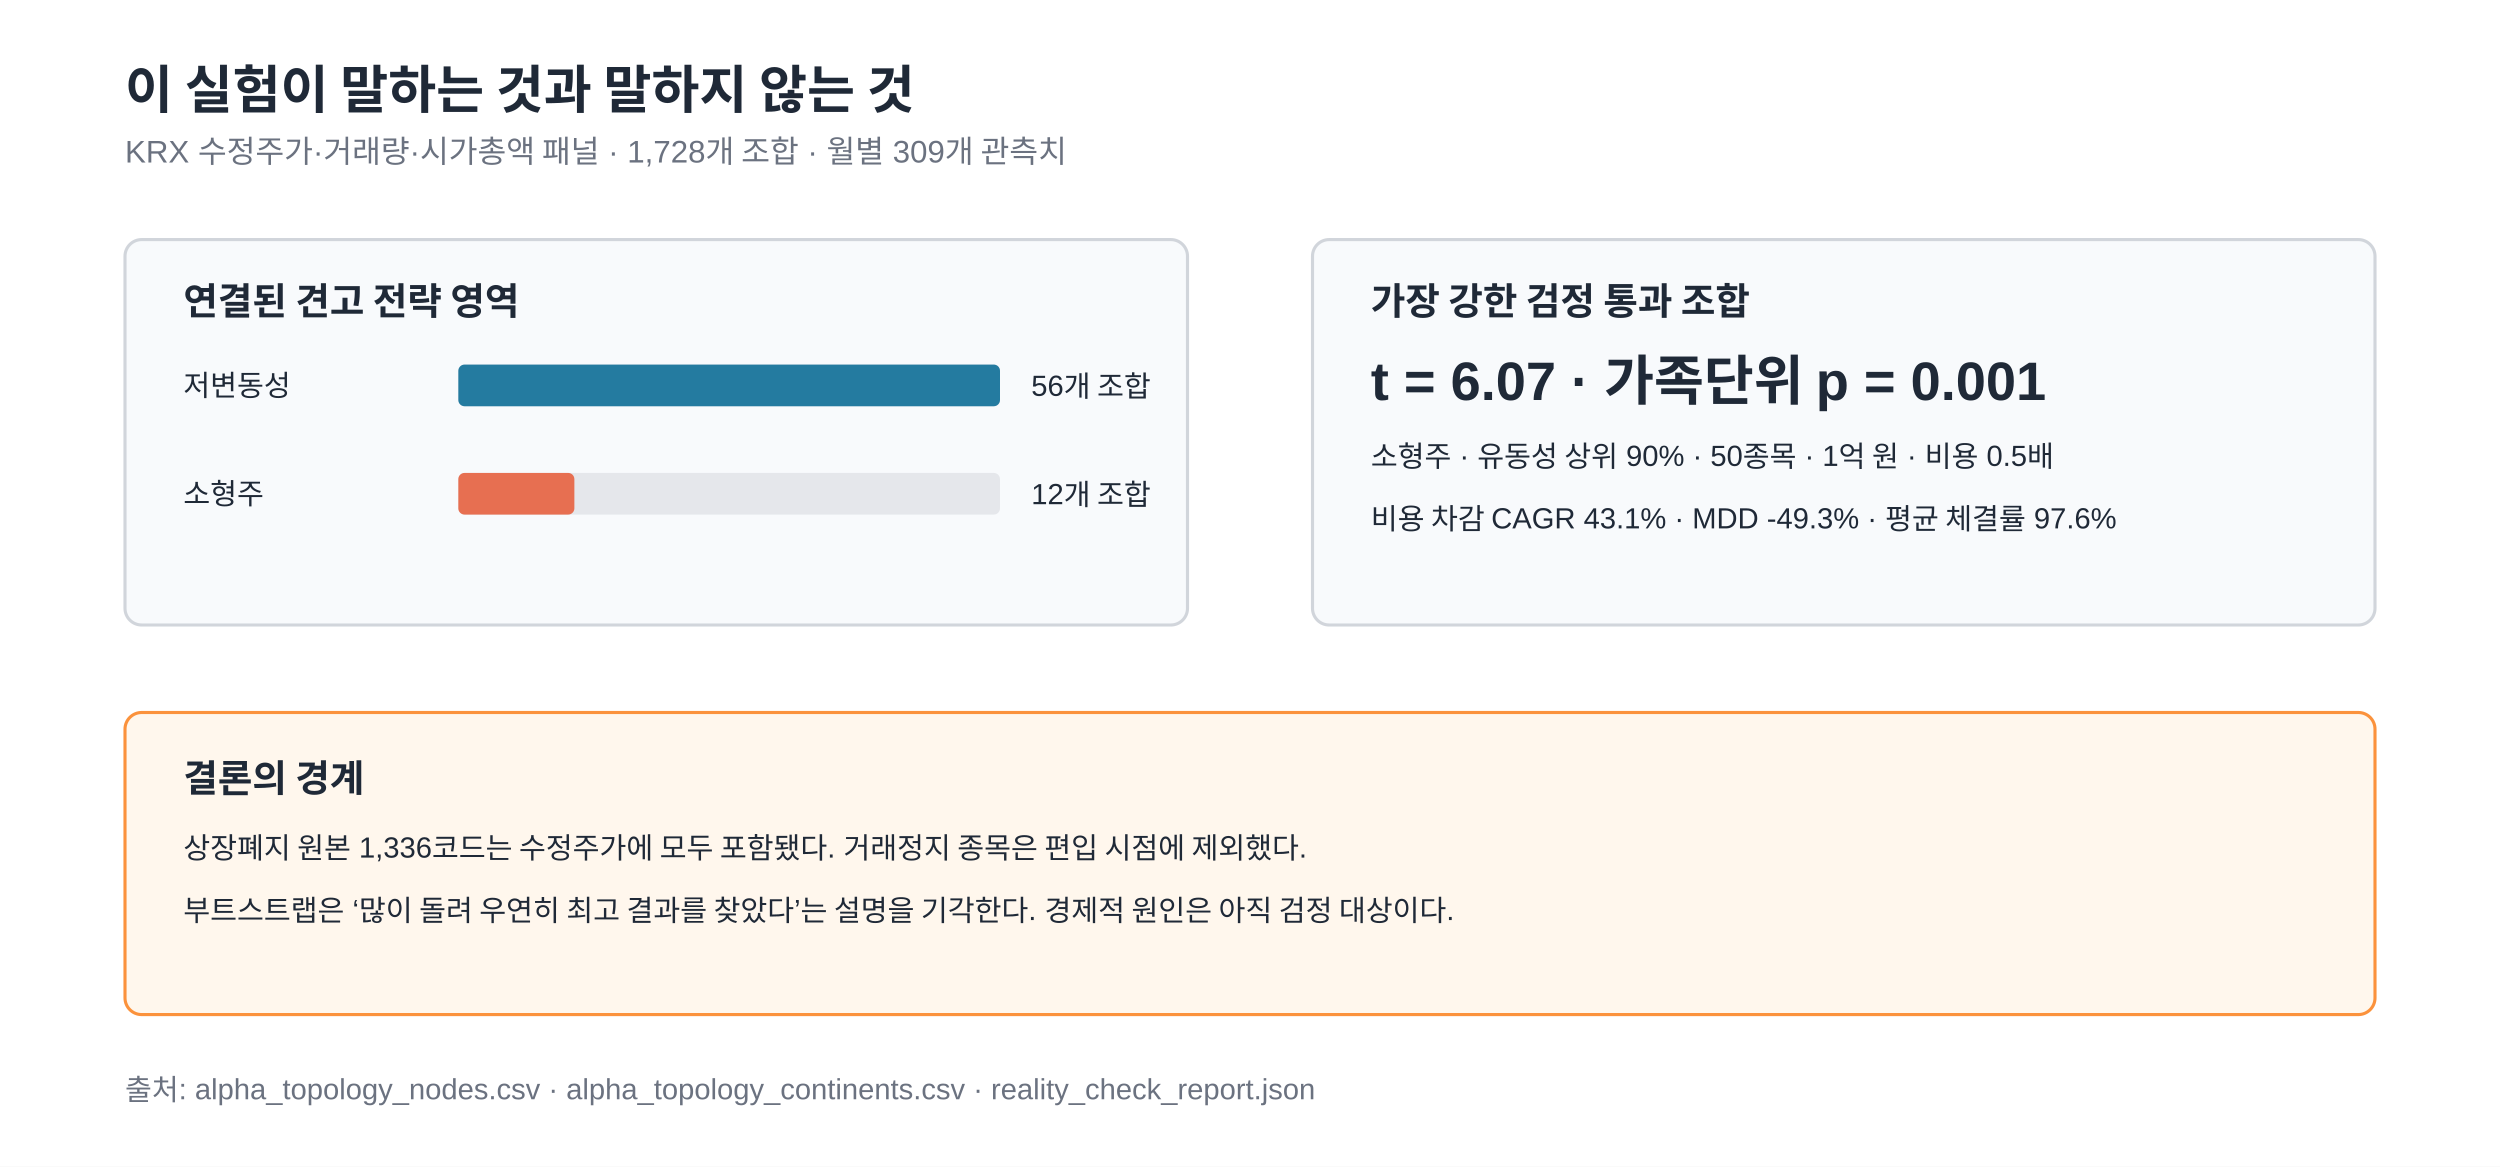
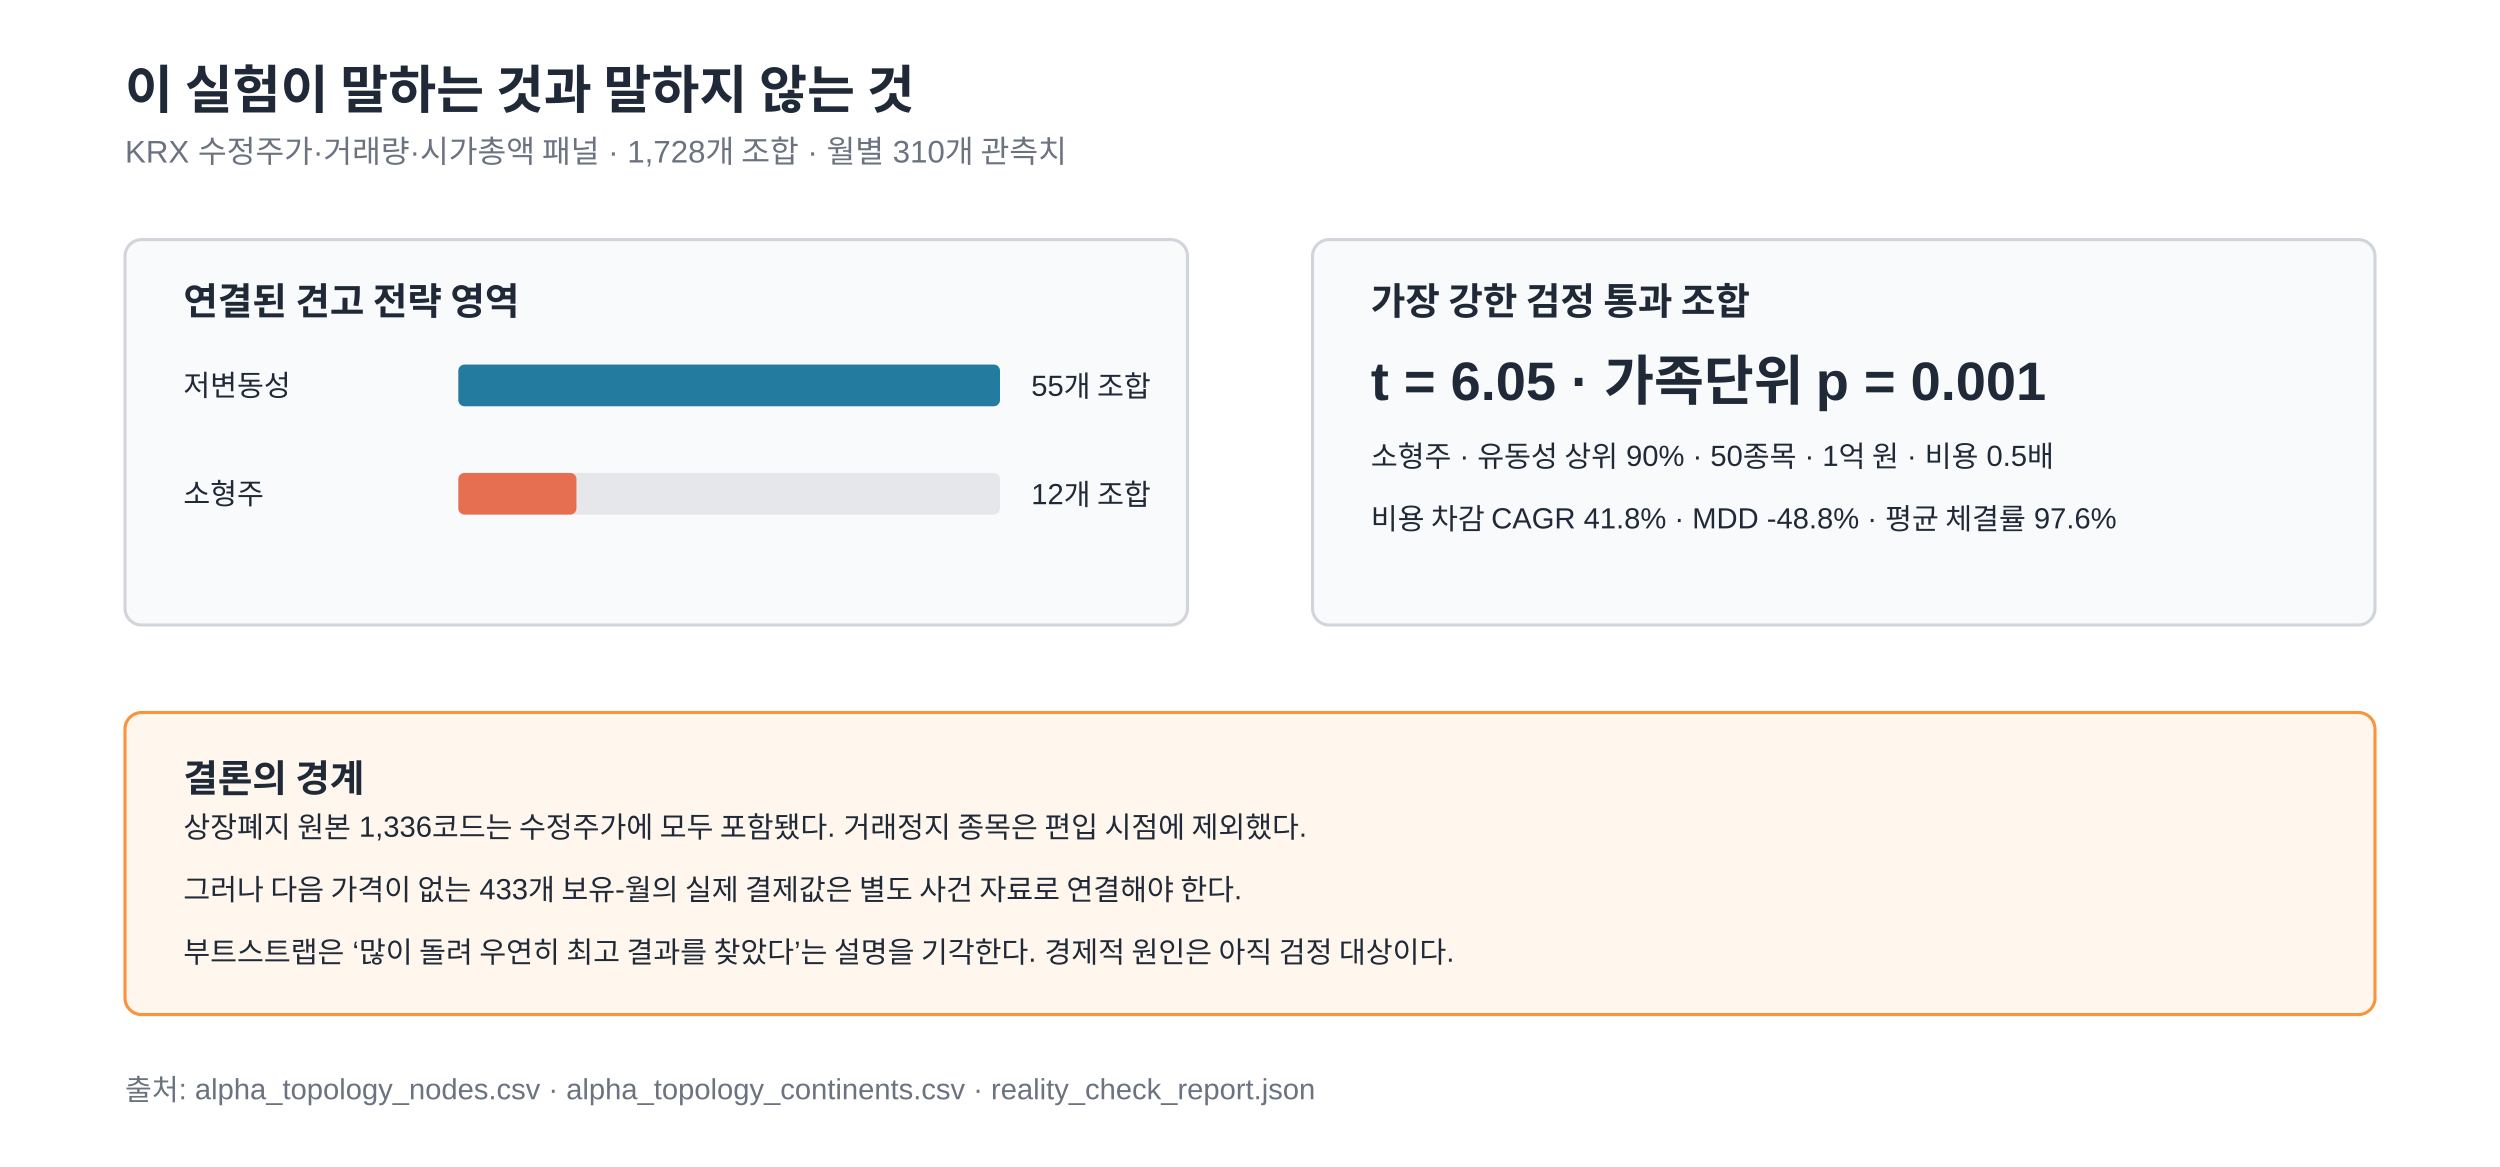
<svg xmlns="http://www.w3.org/2000/svg" width="1200" height="560" viewBox="0 0 1200 560" role="img" aria-labelledby="title desc">
  <rect width="1200" height="560" fill="#FFFFFF" />
  <style>text{font-family:Arial,sans-serif;fill:#1F2937}.muted{fill:#6B7280}.title{font-size:25px;font-weight:700}.sub{font-size:15px}.label{font-size:18px;font-weight:700}.value{font-size:26px;font-weight:700}.small{font-size:14px}.box{stroke:#D1D5DB;stroke-width:1.5}</style>
  <text x="60" y="52" class="title">이 실험이 말하는 것과 말하지 않는 것</text>
-   <text x="60" y="78" class="muted sub">KRX 수정주가·거래량·시가총액 패널 · 1,728개 조합 · 월별 309개 관측치</text>
+   <text x="60" y="78" class="muted sub">KRX 수정주가·거래량·시가총액 패널 · 1,728개 조합 · 월별 310개 관측치</text>
  <rect x="60" y="115" width="510" height="185" rx="8" fill="#F8FAFC" class="box" />
  <text x="88" y="151" class="label">연결된 견고 전략 영역</text>
  <text x="88" y="190" class="small">저변동성</text>
  <rect x="220" y="175" width="260" height="20" rx="3" fill="#E5E7EB" />
  <rect x="220" y="175" width="260.0" height="20" rx="3" fill="#247BA0" />
-   <text x="495" y="190" class="small">56개 조합</text>
+   <text x="495" y="190" class="small">55개 조합</text>
  <text x="88" y="242" class="small">소형주</text>
  <rect x="220" y="227" width="260" height="20" rx="3" fill="#E5E7EB" />
-   <rect x="220" y="227" width="55.7" height="20" rx="3" fill="#E76F51" />
+   <rect x="220" y="227" width="56.7" height="20" rx="3" fill="#E76F51" />
  <text x="495" y="242" class="small">12개 조합</text>
  <rect x="630" y="115" width="510" height="185" rx="8" fill="#F8FAFC" class="box" />
  <text x="658" y="151" class="label">가장 강한 검정 통과 조합</text>
-   <text x="658" y="192" class="value">t = 6.07 · 가족단위 p = 0.001</text>
+   <text x="658" y="192" class="value">t = 6.05 · 가족단위 p = 0.001</text>
  <text x="658" y="224" class="small">소형주 · 유동성 상위 90% · 50종목 · 1억 원 · 비용 0.5배</text>
-   <text x="658" y="254" class="small">비용 차감 CAGR 43.1% · MDD -49.3% · 평균 체결률 97.6%</text>
+   <text x="658" y="254" class="small">비용 차감 CAGR 41.8% · MDD -48.8% · 평균 체결률 97.6%</text>
  <rect x="60" y="342" width="1080" height="145" rx="8" fill="#FFF7ED" stroke="#FB923C" stroke-width="1.5" />
  <text x="88" y="380" class="label">결론의 경계</text>
-   <text x="88" y="412" class="small">상장폐지 원본 1,336코드는 수정주가에 모두 포함됐다. 거래정지 종목은 편입 시점에 제외했다.</text>
-   <text x="88" y="442" class="small">부트스트랩은 ‘많이 돌려 우연히 최고 결과를 찾았다’는 설명을 기각한다. 경제적 원인은 아직 검정 대상이다.</text>
+   <text x="88" y="402" class="small">상장폐지 원본 1,336코드는 수정주가에 모두 포함됐다. 거래정지 종목은 편입 시점에 제외했다.</text>
+   <text x="88" y="432" class="small">그러나 다음 가격이 없는 433개 보유-월의 실제 결제값은 별도 사건 자료로 연결해야 한다.</text>
+   <text x="88" y="462" class="small">부트스트랩은 ‘많이 돌려 우연히 최고 결과를 찾았다’는 설명을 기각한다. 경제적 원인은 아직 검정 대상이다.</text>
  <text x="60" y="528" class="muted small">출처: alpha_topology_nodes.csv · alpha_topology_continents.csv · reality_check_report.json</text>
</svg>
